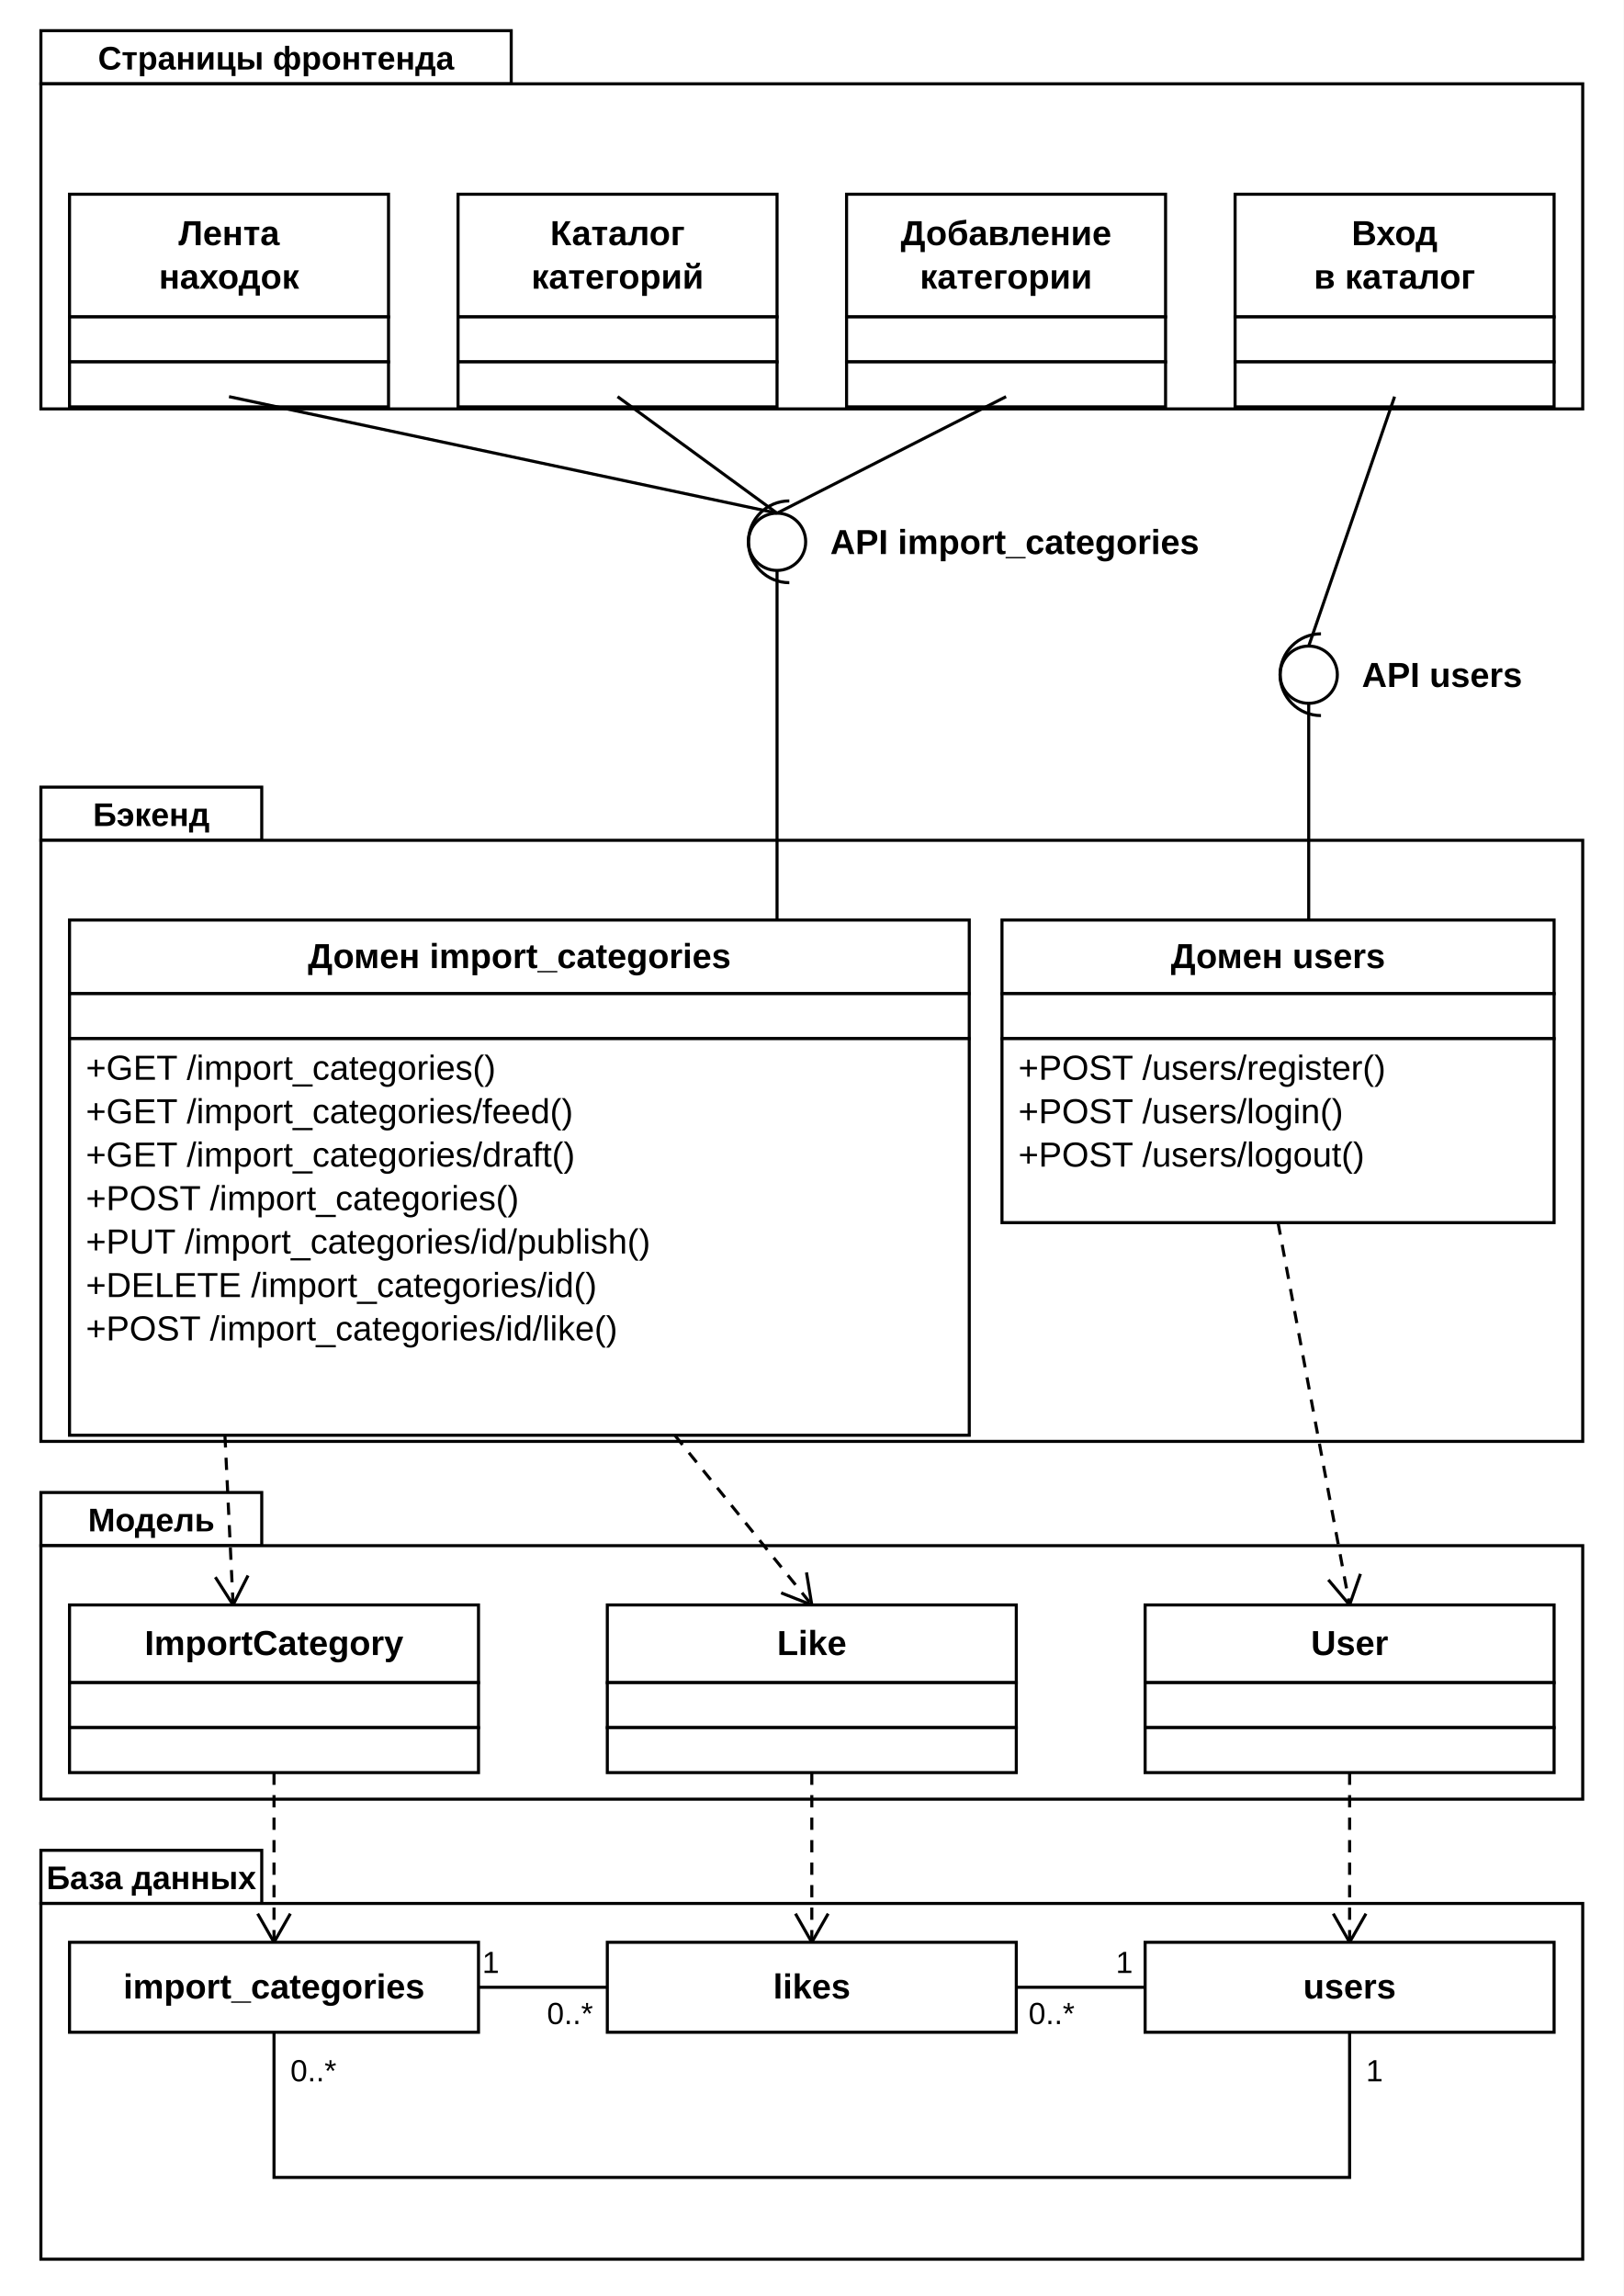
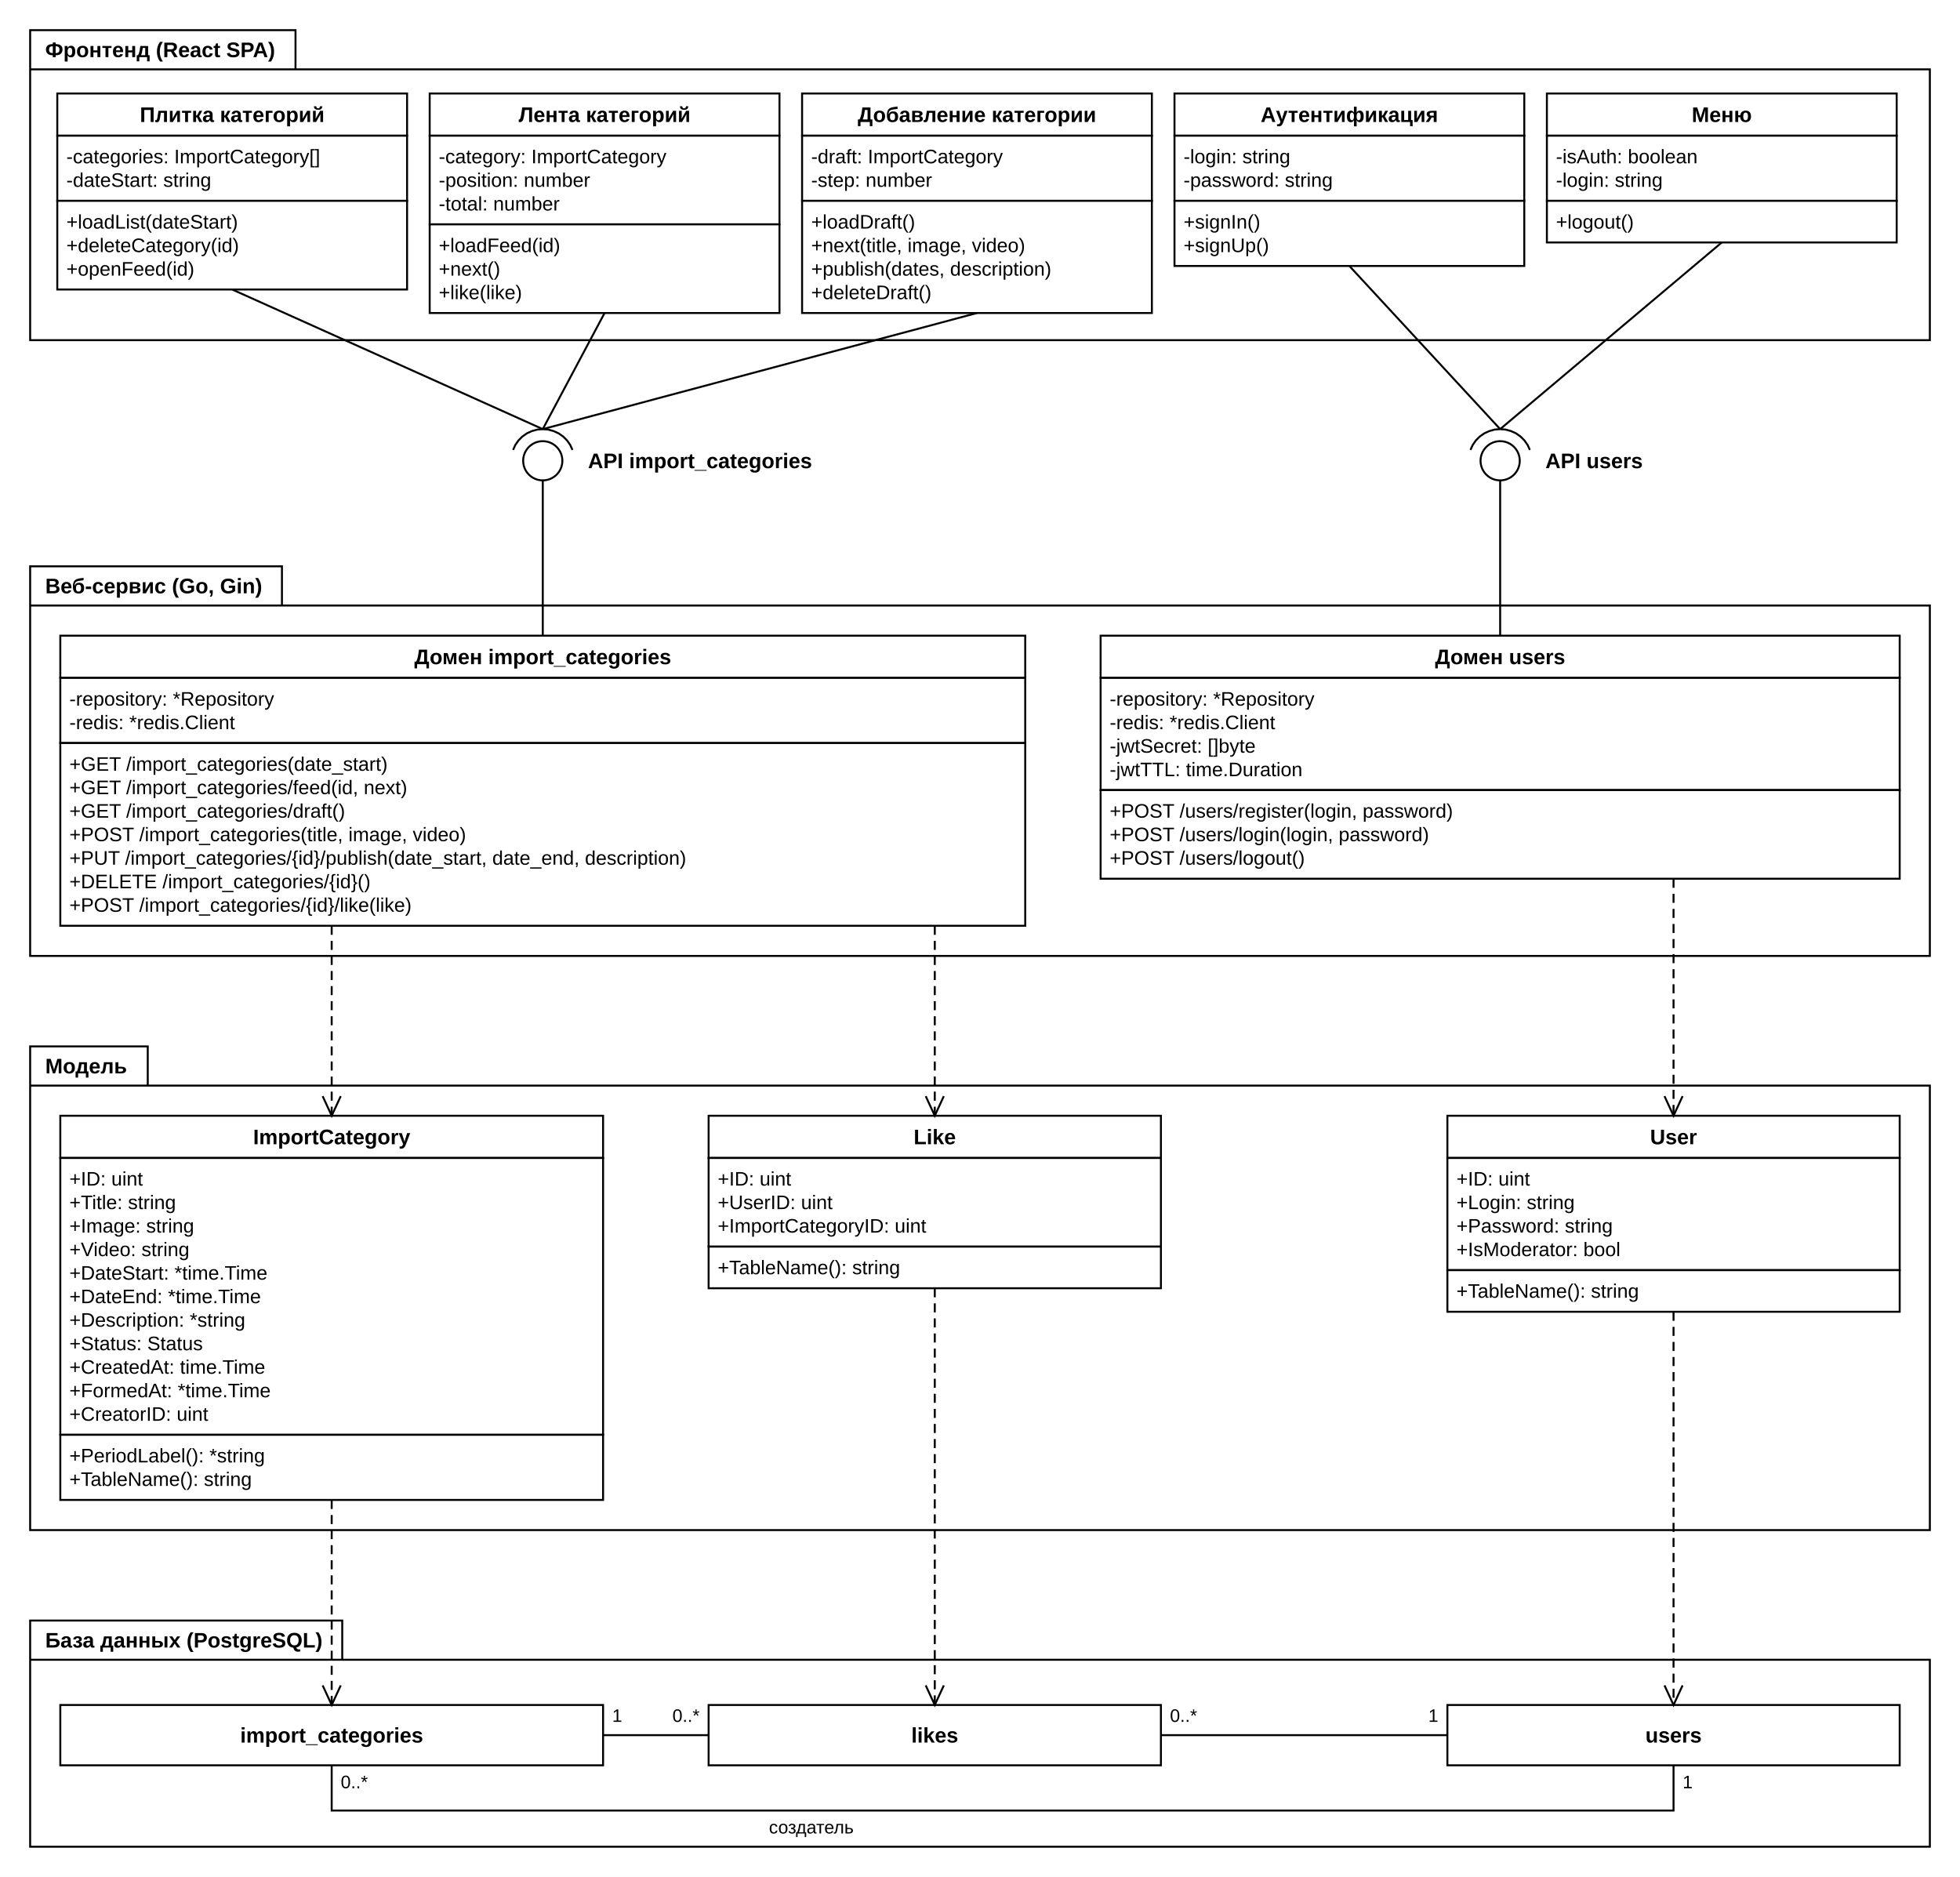
- <svg xmlns="http://www.w3.org/2000/svg" width="794" height="1123" viewBox="0 0 794 1123" font-family="Arial,Helvetica,sans-serif">
+ <svg xmlns="http://www.w3.org/2000/svg" width="1300" height="1244.8" viewBox="0 0 1300 1244.8" font-family="Liberation Sans, Arial, Helvetica, sans-serif">
  <rect width="100%" height="100%" fill="#fff" />
-   <rect x="20" y="15" width="230" height="26" fill="#ffffff" stroke="#000" stroke-width="1.5" />
-   <rect x="20" y="41" width="754" height="159" fill="#ffffff" stroke="#000" stroke-width="1.5" />
-   <text x="135.0" y="34" font-size="16" text-anchor="middle" font-weight="bold">Страницы фронтенда</text>
-   <rect x="34" y="95" width="156" height="60" fill="#ffffff" stroke="#000" stroke-width="1.5" />
-   <text x="112.0" y="119.9" font-size="17" text-anchor="middle" font-weight="bold">Лента</text>
-   <text x="112.0" y="141.2" font-size="17" text-anchor="middle" font-weight="bold">находок</text>
-   <rect x="34" y="155" width="156" height="22" fill="#ffffff" stroke="#000" stroke-width="1.5" />
-   <rect x="34" y="177" width="156" height="22" fill="#ffffff" stroke="#000" stroke-width="1.5" />
-   <rect x="224" y="95" width="156" height="60" fill="#ffffff" stroke="#000" stroke-width="1.5" />
-   <text x="302.0" y="119.9" font-size="17" text-anchor="middle" font-weight="bold">Каталог</text>
-   <text x="302.0" y="141.2" font-size="17" text-anchor="middle" font-weight="bold">категорий</text>
-   <rect x="224" y="155" width="156" height="22" fill="#ffffff" stroke="#000" stroke-width="1.5" />
-   <rect x="224" y="177" width="156" height="22" fill="#ffffff" stroke="#000" stroke-width="1.5" />
-   <rect x="414" y="95" width="156" height="60" fill="#ffffff" stroke="#000" stroke-width="1.5" />
-   <text x="492.0" y="119.9" font-size="17" text-anchor="middle" font-weight="bold">Добавление</text>
-   <text x="492.0" y="141.2" font-size="17" text-anchor="middle" font-weight="bold">категории</text>
-   <rect x="414" y="155" width="156" height="22" fill="#ffffff" stroke="#000" stroke-width="1.5" />
-   <rect x="414" y="177" width="156" height="22" fill="#ffffff" stroke="#000" stroke-width="1.5" />
-   <rect x="604" y="95" width="156" height="60" fill="#ffffff" stroke="#000" stroke-width="1.5" />
-   <text x="682.0" y="119.9" font-size="17" text-anchor="middle" font-weight="bold">Вход</text>
-   <text x="682.0" y="141.2" font-size="17" text-anchor="middle" font-weight="bold">в каталог</text>
-   <rect x="604" y="155" width="156" height="22" fill="#ffffff" stroke="#000" stroke-width="1.5" />
-   <rect x="604" y="177" width="156" height="22" fill="#ffffff" stroke="#000" stroke-width="1.5" />
-   <circle cx="380" cy="265" r="14" fill="#fff" stroke="#000" stroke-width="1.5" />
-   <path d="M 386 245 A 20 20 0 0 0 386 285" fill="none" stroke="#000" stroke-width="1.5" />
-   <text x="406" y="271" font-size="17" text-anchor="start" font-weight="bold">API import_categories</text>
-   <circle cx="640" cy="330" r="14" fill="#fff" stroke="#000" stroke-width="1.5" />
-   <path d="M 646 310 A 20 20 0 0 0 646 350" fill="none" stroke="#000" stroke-width="1.5" />
-   <text x="666" y="336" font-size="17" text-anchor="start" font-weight="bold">API users</text>
-   <path d="M112,194 L380,251" fill="none" stroke="#000" stroke-width="1.5" />
-   <path d="M302,194 L380,251" fill="none" stroke="#000" stroke-width="1.5" />
-   <path d="M492,194 L380,251" fill="none" stroke="#000" stroke-width="1.5" />
-   <path d="M682,194 L640,316" fill="none" stroke="#000" stroke-width="1.5" />
-   <rect x="20" y="385" width="108" height="26" fill="#ffffff" stroke="#000" stroke-width="1.5" />
-   <rect x="20" y="411" width="754" height="294" fill="#ffffff" stroke="#000" stroke-width="1.5" />
-   <text x="74.0" y="404" font-size="16" text-anchor="middle" font-weight="bold">Бэкенд</text>
-   <rect x="34" y="450" width="440" height="36" fill="#ffffff" stroke="#000" stroke-width="1.5" />
-   <text x="254.0" y="473.5" font-size="17" text-anchor="middle" font-weight="bold">Домен import_categories</text>
-   <rect x="34" y="486" width="440" height="22" fill="#ffffff" stroke="#000" stroke-width="1.5" />
-   <rect x="34" y="508" width="440" height="194" fill="#ffffff" stroke="#000" stroke-width="1.5" />
-   <text x="42" y="528.1" font-size="17" text-anchor="start" font-weight="normal">+GET /import_categories()</text>
-   <text x="42" y="549.4" font-size="17" text-anchor="start" font-weight="normal">+GET /import_categories/feed()</text>
-   <text x="42" y="570.6" font-size="17" text-anchor="start" font-weight="normal">+GET /import_categories/draft()</text>
-   <text x="42" y="591.9" font-size="17" text-anchor="start" font-weight="normal">+POST /import_categories()</text>
-   <text x="42" y="613.1" font-size="17" text-anchor="start" font-weight="normal">+PUT /import_categories/id/publish()</text>
-   <text x="42" y="634.4" font-size="17" text-anchor="start" font-weight="normal">+DELETE /import_categories/id()</text>
-   <text x="42" y="655.6" font-size="17" text-anchor="start" font-weight="normal">+POST /import_categories/id/like()</text>
-   <rect x="490" y="450" width="270" height="36" fill="#ffffff" stroke="#000" stroke-width="1.5" />
-   <text x="625.0" y="473.5" font-size="17" text-anchor="middle" font-weight="bold">Домен users</text>
-   <rect x="490" y="486" width="270" height="22" fill="#ffffff" stroke="#000" stroke-width="1.5" />
-   <rect x="490" y="508" width="270" height="90" fill="#ffffff" stroke="#000" stroke-width="1.5" />
-   <text x="498" y="528.1" font-size="17" text-anchor="start" font-weight="normal">+POST /users/register()</text>
-   <text x="498" y="549.4" font-size="17" text-anchor="start" font-weight="normal">+POST /users/login()</text>
-   <text x="498" y="570.6" font-size="17" text-anchor="start" font-weight="normal">+POST /users/logout()</text>
-   <path d="M380,279 L380,450" fill="none" stroke="#000" stroke-width="1.5" />
-   <path d="M640,344 L640,450" fill="none" stroke="#000" stroke-width="1.5" />
-   <rect x="20" y="730" width="108" height="26" fill="#ffffff" stroke="#000" stroke-width="1.5" />
-   <rect x="20" y="756" width="754" height="124" fill="#ffffff" stroke="#000" stroke-width="1.5" />
-   <text x="74.0" y="749" font-size="16" text-anchor="middle" font-weight="bold">Модель</text>
-   <rect x="34" y="785" width="200" height="38" fill="#ffffff" stroke="#000" stroke-width="1.5" />
-   <text x="134.0" y="809.5" font-size="17" text-anchor="middle" font-weight="bold">ImportCategory</text>
-   <rect x="34" y="823" width="200" height="22" fill="#ffffff" stroke="#000" stroke-width="1.5" />
-   <rect x="34" y="845" width="200" height="22" fill="#ffffff" stroke="#000" stroke-width="1.5" />
-   <rect x="297" y="785" width="200" height="38" fill="#ffffff" stroke="#000" stroke-width="1.5" />
-   <text x="397.0" y="809.5" font-size="17" text-anchor="middle" font-weight="bold">Like</text>
-   <rect x="297" y="823" width="200" height="22" fill="#ffffff" stroke="#000" stroke-width="1.5" />
-   <rect x="297" y="845" width="200" height="22" fill="#ffffff" stroke="#000" stroke-width="1.5" />
-   <rect x="560" y="785" width="200" height="38" fill="#ffffff" stroke="#000" stroke-width="1.5" />
-   <text x="660.0" y="809.5" font-size="17" text-anchor="middle" font-weight="bold">User</text>
-   <rect x="560" y="823" width="200" height="22" fill="#ffffff" stroke="#000" stroke-width="1.5" />
-   <rect x="560" y="845" width="200" height="22" fill="#ffffff" stroke="#000" stroke-width="1.5" />
-   <path d="M110,702 L114,785" fill="none" stroke="#000" stroke-width="1.5" stroke-dasharray="6,5" />
-   <line x1="114.0" y1="785.0" x2="105.3" y2="771.4" stroke="#000" stroke-width="1.5" />
-   <line x1="114.0" y1="785.0" x2="121.3" y2="770.6" stroke="#000" stroke-width="1.5" />
-   <path d="M330,702 L397,785" fill="none" stroke="#000" stroke-width="1.5" stroke-dasharray="6,5" />
-   <line x1="397.0" y1="785.0" x2="382.0" y2="779.1" stroke="#000" stroke-width="1.5" />
-   <line x1="397.0" y1="785.0" x2="394.4" y2="769.1" stroke="#000" stroke-width="1.5" />
-   <path d="M625,598 L660,785" fill="none" stroke="#000" stroke-width="1.5" stroke-dasharray="6,5" />
-   <line x1="660.0" y1="785.0" x2="649.6" y2="772.7" stroke="#000" stroke-width="1.5" />
-   <line x1="660.0" y1="785.0" x2="665.3" y2="769.8" stroke="#000" stroke-width="1.5" />
-   <rect x="20" y="905" width="108" height="26" fill="#ffffff" stroke="#000" stroke-width="1.5" />
-   <rect x="20" y="931" width="754" height="174" fill="#ffffff" stroke="#000" stroke-width="1.5" />
-   <text x="74.0" y="924" font-size="16" text-anchor="middle" font-weight="bold">База данных</text>
-   <rect x="34" y="950" width="200" height="44" fill="#ffffff" stroke="#000" stroke-width="1.5" />
-   <text x="134.0" y="977.5" font-size="17" text-anchor="middle" font-weight="bold">import_categories</text>
-   <rect x="297" y="950" width="200" height="44" fill="#ffffff" stroke="#000" stroke-width="1.5" />
-   <text x="397.0" y="977.5" font-size="17" text-anchor="middle" font-weight="bold">likes</text>
-   <rect x="560" y="950" width="200" height="44" fill="#ffffff" stroke="#000" stroke-width="1.5" />
-   <text x="660.0" y="977.5" font-size="17" text-anchor="middle" font-weight="bold">users</text>
-   <path d="M134,867 L134,950" fill="none" stroke="#000" stroke-width="1.5" stroke-dasharray="6,5" />
-   <line x1="134.0" y1="950.0" x2="126.0" y2="936.0" stroke="#000" stroke-width="1.5" />
-   <line x1="134.0" y1="950.0" x2="142.0" y2="936.0" stroke="#000" stroke-width="1.5" />
-   <path d="M397,867 L397,950" fill="none" stroke="#000" stroke-width="1.5" stroke-dasharray="6,5" />
-   <line x1="397.0" y1="950.0" x2="389.0" y2="936.0" stroke="#000" stroke-width="1.5" />
-   <line x1="397.0" y1="950.0" x2="405.0" y2="936.0" stroke="#000" stroke-width="1.5" />
-   <path d="M660,867 L660,950" fill="none" stroke="#000" stroke-width="1.5" stroke-dasharray="6,5" />
-   <line x1="660.0" y1="950.0" x2="652.0" y2="936.0" stroke="#000" stroke-width="1.5" />
-   <line x1="660.0" y1="950.0" x2="668.0" y2="936.0" stroke="#000" stroke-width="1.5" />
-   <path d="M234,972 L297,972" fill="none" stroke="#000" stroke-width="1.5" />
-   <text x="240" y="965" font-size="15" text-anchor="middle" font-weight="normal">1</text>
-   <text x="290" y="990" font-size="15" text-anchor="end" font-weight="normal">0..*</text>
-   <path d="M560,972 L497,972" fill="none" stroke="#000" stroke-width="1.5" />
-   <text x="554" y="965" font-size="15" text-anchor="end" font-weight="normal">1</text>
-   <text x="503" y="990" font-size="15" text-anchor="start" font-weight="normal">0..*</text>
-   <path d="M660,994 L660,1065 L134,1065 L134,994" fill="none" stroke="#000" stroke-width="1.5" />
-   <text x="668" y="1018" font-size="15" text-anchor="start" font-weight="normal">1</text>
-   <text x="142" y="1018" font-size="15" text-anchor="start" font-weight="normal">0..*</text>
+   <path d="M20,1074.8 h207 v26 h1053 v124 h-1260 z M20,1100.8 h207" fill="none" stroke="#000" stroke-width="1.3" />
+   <text x="30" y="1092.7" font-size="14" font-weight="bold">База данных (PostgreSQL)</text>
+   <path d="M20,694.0 h78 v26 h1182 v294.8 h-1260 z M20,720.0 h78" fill="none" stroke="#000" stroke-width="1.3" />
+   <text x="30" y="711.9" font-size="14" font-weight="bold">Модель</text>
+   <path d="M20,375.6 h167 v26 h1093 v232.4 h-1260 z M20,401.6 h167" fill="none" stroke="#000" stroke-width="1.3" />
+   <text x="30" y="393.5" font-size="14" font-weight="bold">Веб-сервис (Go, Gin)</text>
+   <path d="M20,20 h176 v26 h1084 v179.6 h-1260 z M20,46 h176" fill="none" stroke="#000" stroke-width="1.3" />
+   <text x="30" y="37.9" font-size="14" font-weight="bold">Фронтенд (React SPA)</text>
+   <rect x="38" y="62" width="232" height="28" fill="#ffffff" stroke="#000" stroke-width="1.3" />
+   <text x="154.0" y="80.9" font-size="14" text-anchor="middle" font-weight="bold">Плитка категорий</text>
+   <rect x="38" y="90" width="232" height="43.2" fill="#ffffff" stroke="#000" stroke-width="1.3" />
+   <text x="44.0" y="108.3" font-size="13" text-anchor="start">-categories: ImportCategory[]</text>
+   <text x="44.0" y="123.9" font-size="13" text-anchor="start">-dateStart: string</text>
+   <rect x="38" y="133.2" width="232" height="58.8" fill="#ffffff" stroke="#000" stroke-width="1.3" />
+   <text x="44.0" y="151.6" font-size="13" text-anchor="start">+loadList(dateStart)</text>
+   <text x="44.0" y="167.2" font-size="13" text-anchor="start">+deleteCategory(id)</text>
+   <text x="44.0" y="182.8" font-size="13" text-anchor="start">+openFeed(id)</text>
+   <rect x="285" y="62" width="232" height="28" fill="#ffffff" stroke="#000" stroke-width="1.3" />
+   <text x="401.0" y="80.9" font-size="14" text-anchor="middle" font-weight="bold">Лента категорий</text>
+   <rect x="285" y="90" width="232" height="58.8" fill="#ffffff" stroke="#000" stroke-width="1.3" />
+   <text x="291.0" y="108.3" font-size="13" text-anchor="start">-category: ImportCategory</text>
+   <text x="291.0" y="123.9" font-size="13" text-anchor="start">-position: number</text>
+   <text x="291.0" y="139.6" font-size="13" text-anchor="start">-total: number</text>
+   <rect x="285" y="148.8" width="232" height="58.8" fill="#ffffff" stroke="#000" stroke-width="1.3" />
+   <text x="291.0" y="167.2" font-size="13" text-anchor="start">+loadFeed(id)</text>
+   <text x="291.0" y="182.8" font-size="13" text-anchor="start">+next()</text>
+   <text x="291.0" y="198.4" font-size="13" text-anchor="start">+like(like)</text>
+   <rect x="532" y="62" width="232" height="28" fill="#ffffff" stroke="#000" stroke-width="1.3" />
+   <text x="648.0" y="80.9" font-size="14" text-anchor="middle" font-weight="bold">Добавление категории</text>
+   <rect x="532" y="90" width="232" height="43.2" fill="#ffffff" stroke="#000" stroke-width="1.3" />
+   <text x="538.0" y="108.3" font-size="13" text-anchor="start">-draft: ImportCategory</text>
+   <text x="538.0" y="123.9" font-size="13" text-anchor="start">-step: number</text>
+   <rect x="532" y="133.2" width="232" height="74.4" fill="#ffffff" stroke="#000" stroke-width="1.3" />
+   <text x="538.0" y="151.6" font-size="13" text-anchor="start">+loadDraft()</text>
+   <text x="538.0" y="167.2" font-size="13" text-anchor="start">+next(title, image, video)</text>
+   <text x="538.0" y="182.8" font-size="13" text-anchor="start">+publish(dates, description)</text>
+   <text x="538.0" y="198.4" font-size="13" text-anchor="start">+deleteDraft()</text>
+   <rect x="779" y="62" width="232" height="28" fill="#ffffff" stroke="#000" stroke-width="1.3" />
+   <text x="895.0" y="80.9" font-size="14" text-anchor="middle" font-weight="bold">Аутентификация</text>
+   <rect x="779" y="90" width="232" height="43.2" fill="#ffffff" stroke="#000" stroke-width="1.3" />
+   <text x="785.0" y="108.3" font-size="13" text-anchor="start">-login: string</text>
+   <text x="785.0" y="123.9" font-size="13" text-anchor="start">-password: string</text>
+   <rect x="779" y="133.2" width="232" height="43.2" fill="#ffffff" stroke="#000" stroke-width="1.3" />
+   <text x="785.0" y="151.6" font-size="13" text-anchor="start">+signIn()</text>
+   <text x="785.0" y="167.2" font-size="13" text-anchor="start">+signUp()</text>
+   <rect x="1026" y="62" width="232" height="28" fill="#ffffff" stroke="#000" stroke-width="1.3" />
+   <text x="1142.0" y="80.9" font-size="14" text-anchor="middle" font-weight="bold">Меню</text>
+   <rect x="1026" y="90" width="232" height="43.2" fill="#ffffff" stroke="#000" stroke-width="1.3" />
+   <text x="1032.0" y="108.3" font-size="13" text-anchor="start">-isAuth: boolean</text>
+   <text x="1032.0" y="123.9" font-size="13" text-anchor="start">-login: string</text>
+   <rect x="1026" y="133.2" width="232" height="27.6" fill="#ffffff" stroke="#000" stroke-width="1.3" />
+   <text x="1032.0" y="151.6" font-size="13" text-anchor="start">+logout()</text>
+   <rect x="40" y="421.6" width="640" height="28" fill="#ffffff" stroke="#000" stroke-width="1.3" />
+   <text x="360.0" y="440.5" font-size="14" text-anchor="middle" font-weight="bold">Домен import_categories</text>
+   <rect x="40" y="449.6" width="640" height="43.2" fill="#ffffff" stroke="#000" stroke-width="1.3" />
+   <text x="46.0" y="468.0" font-size="13" text-anchor="start">-repository: *Repository</text>
+   <text x="46.0" y="483.6" font-size="13" text-anchor="start">-redis: *redis.Client</text>
+   <rect x="40" y="492.8" width="640" height="121.2" fill="#ffffff" stroke="#000" stroke-width="1.3" />
+   <text x="46.0" y="511.2" font-size="13" text-anchor="start">+GET /import_categories(date_start)</text>
+   <text x="46.0" y="526.7" font-size="13" text-anchor="start">+GET /import_categories/feed(id, next)</text>
+   <text x="46.0" y="542.3" font-size="13" text-anchor="start">+GET /import_categories/draft()</text>
+   <text x="46.0" y="557.9" font-size="13" text-anchor="start">+POST /import_categories(title, image, video)</text>
+   <text x="46.0" y="573.5" font-size="13" text-anchor="start">+PUT /import_categories/{id}/publish(date_start, date_end, description)</text>
+   <text x="46.0" y="589.1" font-size="13" text-anchor="start">+DELETE /import_categories/{id}()</text>
+   <text x="46.0" y="604.7" font-size="13" text-anchor="start">+POST /import_categories/{id}/like(like)</text>
+   <rect x="730" y="421.6" width="530" height="28" fill="#ffffff" stroke="#000" stroke-width="1.3" />
+   <text x="995.0" y="440.5" font-size="14" text-anchor="middle" font-weight="bold">Домен users</text>
+   <rect x="730" y="449.6" width="530" height="74.4" fill="#ffffff" stroke="#000" stroke-width="1.3" />
+   <text x="736.0" y="468.0" font-size="13" text-anchor="start">-repository: *Repository</text>
+   <text x="736.0" y="483.6" font-size="13" text-anchor="start">-redis: *redis.Client</text>
+   <text x="736.0" y="499.2" font-size="13" text-anchor="start">-jwtSecret: []byte</text>
+   <text x="736.0" y="514.8" font-size="13" text-anchor="start">-jwtTTL: time.Duration</text>
+   <rect x="730" y="524.0" width="530" height="58.8" fill="#ffffff" stroke="#000" stroke-width="1.3" />
+   <text x="736.0" y="542.3" font-size="13" text-anchor="start">+POST /users/register(login, password)</text>
+   <text x="736.0" y="557.9" font-size="13" text-anchor="start">+POST /users/login(login, password)</text>
+   <text x="736.0" y="573.5" font-size="13" text-anchor="start">+POST /users/logout()</text>
+   <path d="M360.0,318.6 L360.0,421.6" fill="none" stroke="#000" stroke-width="1.3" />
+   <circle cx="360.0" cy="305.6" r="13" fill="#fff" stroke="#000" stroke-width="1.3" />
+   <path d="M340.3,298.4 L341.8,295.1 L343.9,292.1 L346.5,289.5 L349.5,287.4 L352.8,285.9 L356.4,284.9 L360.0,284.6 L363.6,284.9 L367.2,285.9 L370.5,287.4 L373.5,289.5 L376.1,292.1 L378.2,295.1 L379.7,298.4" fill="none" stroke="#000" stroke-width="1.3" />
+   <text x="390.0" y="310.5" font-size="14" text-anchor="start" font-weight="bold">API import_categories</text>
+   <path d="M154.0,192.0 L360.0,284.6" fill="none" stroke="#000" stroke-width="1.3" />
+   <path d="M401.0,207.6 L360.0,284.6" fill="none" stroke="#000" stroke-width="1.3" />
+   <path d="M648.0,207.6 L360.0,284.6" fill="none" stroke="#000" stroke-width="1.3" />
+   <path d="M995.0,318.6 L995.0,421.6" fill="none" stroke="#000" stroke-width="1.3" />
+   <circle cx="995.0" cy="305.6" r="13" fill="#fff" stroke="#000" stroke-width="1.3" />
+   <path d="M975.3,298.4 L976.8,295.1 L978.9,292.1 L981.5,289.5 L984.5,287.4 L987.8,285.9 L991.4,284.9 L995.0,284.6 L998.6,284.9 L1002.2,285.9 L1005.5,287.4 L1008.5,289.5 L1011.1,292.1 L1013.2,295.1 L1014.7,298.4" fill="none" stroke="#000" stroke-width="1.3" />
+   <text x="1025.0" y="310.5" font-size="14" text-anchor="start" font-weight="bold">API users</text>
+   <path d="M895.0,176.4 L995.0,284.6" fill="none" stroke="#000" stroke-width="1.3" />
+   <path d="M1142.0,160.8 L995.0,284.6" fill="none" stroke="#000" stroke-width="1.3" />
+   <rect x="960" y="740.0" width="300" height="28" fill="#ffffff" stroke="#000" stroke-width="1.3" />
+   <text x="1110.0" y="758.9" font-size="14" text-anchor="middle" font-weight="bold">User</text>
+   <rect x="960" y="768.0" width="300" height="74.4" fill="#ffffff" stroke="#000" stroke-width="1.3" />
+   <text x="966.0" y="786.3" font-size="13" text-anchor="start">+ID: uint</text>
+   <text x="966.0" y="801.9" font-size="13" text-anchor="start">+Login: string</text>
+   <text x="966.0" y="817.5" font-size="13" text-anchor="start">+Password: string</text>
+   <text x="966.0" y="833.1" font-size="13" text-anchor="start">+IsModerator: bool</text>
+   <rect x="960" y="842.4" width="300" height="27.6" fill="#ffffff" stroke="#000" stroke-width="1.3" />
+   <text x="966.0" y="860.7" font-size="13" text-anchor="start">+TableName(): string</text>
+   <rect x="40" y="740.0" width="360" height="28" fill="#ffffff" stroke="#000" stroke-width="1.3" />
+   <text x="220.0" y="758.9" font-size="14" text-anchor="middle" font-weight="bold">ImportCategory</text>
+   <rect x="40" y="768.0" width="360" height="183.6" fill="#ffffff" stroke="#000" stroke-width="1.3" />
+   <text x="46.0" y="786.3" font-size="13" text-anchor="start">+ID: uint</text>
+   <text x="46.0" y="801.9" font-size="13" text-anchor="start">+Title: string</text>
+   <text x="46.0" y="817.5" font-size="13" text-anchor="start">+Image: string</text>
+   <text x="46.0" y="833.1" font-size="13" text-anchor="start">+Video: string</text>
+   <text x="46.0" y="848.7" font-size="13" text-anchor="start">+DateStart: *time.Time</text>
+   <text x="46.0" y="864.3" font-size="13" text-anchor="start">+DateEnd: *time.Time</text>
+   <text x="46.0" y="879.9" font-size="13" text-anchor="start">+Description: *string</text>
+   <text x="46.0" y="895.5" font-size="13" text-anchor="start">+Status: Status</text>
+   <text x="46.0" y="911.1" font-size="13" text-anchor="start">+CreatedAt: time.Time</text>
+   <text x="46.0" y="926.7" font-size="13" text-anchor="start">+FormedAt: *time.Time</text>
+   <text x="46.0" y="942.3" font-size="13" text-anchor="start">+CreatorID: uint</text>
+   <rect x="40" y="951.6" width="360" height="43.2" fill="#ffffff" stroke="#000" stroke-width="1.3" />
+   <text x="46.0" y="969.9" font-size="13" text-anchor="start">+PeriodLabel(): *string</text>
+   <text x="46.0" y="985.5" font-size="13" text-anchor="start">+TableName(): string</text>
+   <rect x="470" y="740.0" width="300" height="28" fill="#ffffff" stroke="#000" stroke-width="1.3" />
+   <text x="620.0" y="758.9" font-size="14" text-anchor="middle" font-weight="bold">Like</text>
+   <rect x="470" y="768.0" width="300" height="58.8" fill="#ffffff" stroke="#000" stroke-width="1.3" />
+   <text x="476.0" y="786.3" font-size="13" text-anchor="start">+ID: uint</text>
+   <text x="476.0" y="801.9" font-size="13" text-anchor="start">+UserID: uint</text>
+   <text x="476.0" y="817.5" font-size="13" text-anchor="start">+ImportCategoryID: uint</text>
+   <rect x="470" y="826.8" width="300" height="27.6" fill="#ffffff" stroke="#000" stroke-width="1.3" />
+   <text x="476.0" y="845.1" font-size="13" text-anchor="start">+TableName(): string</text>
+   <path d="M220.0,614.0 L220.0,740.0" fill="none" stroke="#000" stroke-width="1.3" stroke-dasharray="6 4" />
+   <path d="M214.0,727.0 L220.0,740.0 L226.0,727.0" fill="none" stroke="#000" stroke-width="1.3" />
+   <path d="M620.0,614.0 L620.0,740.0" fill="none" stroke="#000" stroke-width="1.3" stroke-dasharray="6 4" />
+   <path d="M614.0,727.0 L620.0,740.0 L626.0,727.0" fill="none" stroke="#000" stroke-width="1.3" />
+   <path d="M1110.0,582.8 L1110.0,740.0" fill="none" stroke="#000" stroke-width="1.3" stroke-dasharray="6 4" />
+   <path d="M1104.0,727.0 L1110.0,740.0 L1116.0,727.0" fill="none" stroke="#000" stroke-width="1.3" />
+   <rect x="40" y="1130.8" width="360" height="40" fill="#ffffff" stroke="#000" stroke-width="1.3" />
+   <text x="220.0" y="1155.7" font-size="14" text-anchor="middle" font-weight="bold">import_categories</text>
+   <rect x="470" y="1130.8" width="300" height="40" fill="#ffffff" stroke="#000" stroke-width="1.3" />
+   <text x="620.0" y="1155.7" font-size="14" text-anchor="middle" font-weight="bold">likes</text>
+   <rect x="960" y="1130.8" width="300" height="40" fill="#ffffff" stroke="#000" stroke-width="1.3" />
+   <text x="1110.0" y="1155.7" font-size="14" text-anchor="middle" font-weight="bold">users</text>
+   <path d="M1110.0,870.0 L1110.0,1130.8" fill="none" stroke="#000" stroke-width="1.3" stroke-dasharray="6 4" />
+   <path d="M1104.0,1117.8 L1110.0,1130.8 L1116.0,1117.8" fill="none" stroke="#000" stroke-width="1.3" />
+   <path d="M220.0,994.8 L220.0,1130.8" fill="none" stroke="#000" stroke-width="1.3" stroke-dasharray="6 4" />
+   <path d="M214.0,1117.8 L220.0,1130.8 L226.0,1117.8" fill="none" stroke="#000" stroke-width="1.3" />
+   <path d="M620.0,854.4 L620.0,1130.8" fill="none" stroke="#000" stroke-width="1.3" stroke-dasharray="6 4" />
+   <path d="M614.0,1117.8 L620.0,1130.8 L626.0,1117.8" fill="none" stroke="#000" stroke-width="1.3" />
+   <path d="M400,1150.8 L470,1150.8" fill="none" stroke="#000" stroke-width="1.3" />
+   <text x="406.0" y="1142.0" font-size="12" text-anchor="start">1</text>
+   <text x="464.0" y="1142.0" font-size="12" text-anchor="end">0..*</text>
+   <path d="M770,1150.8 L960,1150.8" fill="none" stroke="#000" stroke-width="1.3" />
+   <text x="776.0" y="1142.0" font-size="12" text-anchor="start">0..*</text>
+   <text x="954.0" y="1142.0" font-size="12" text-anchor="end">1</text>
+   <path d="M220.0,1170.8 L220.0,1200.8 L1110.0,1200.8 L1110.0,1170.8" fill="none" stroke="#000" stroke-width="1.3" />
+   <text x="226.0" y="1186.0" font-size="12" text-anchor="start">0..*</text>
+   <text x="1116.0" y="1186.0" font-size="12" text-anchor="start">1</text>
+   <text x="510.0" y="1216.0" font-size="12" text-anchor="start">создатель</text>
</svg>
